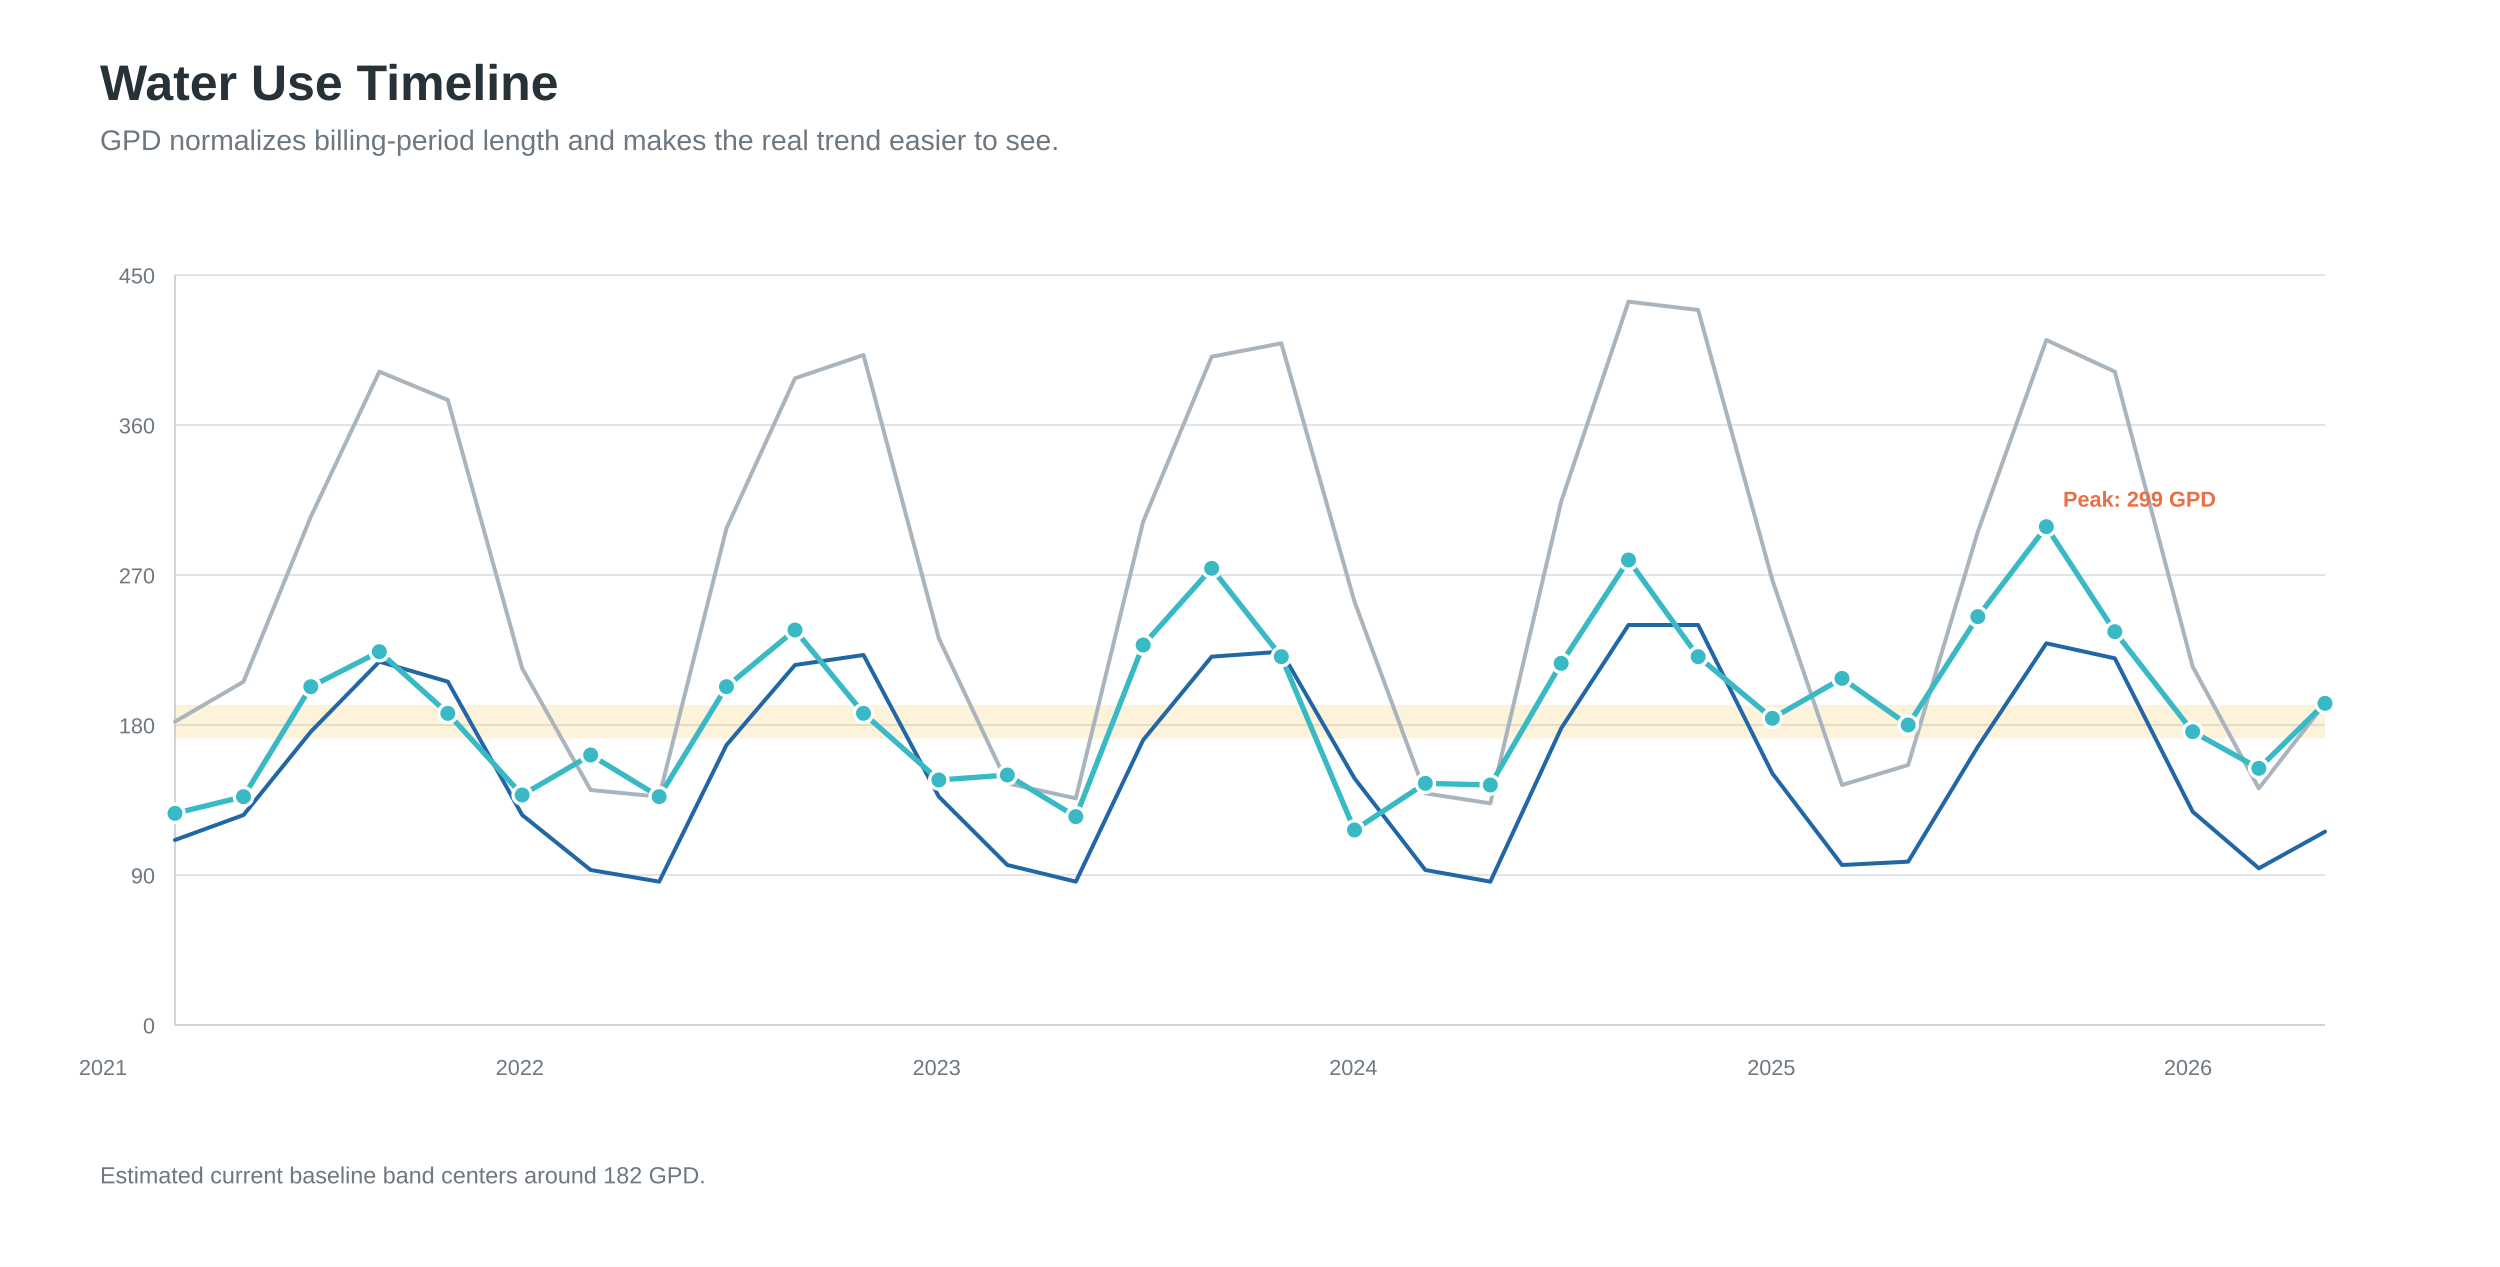
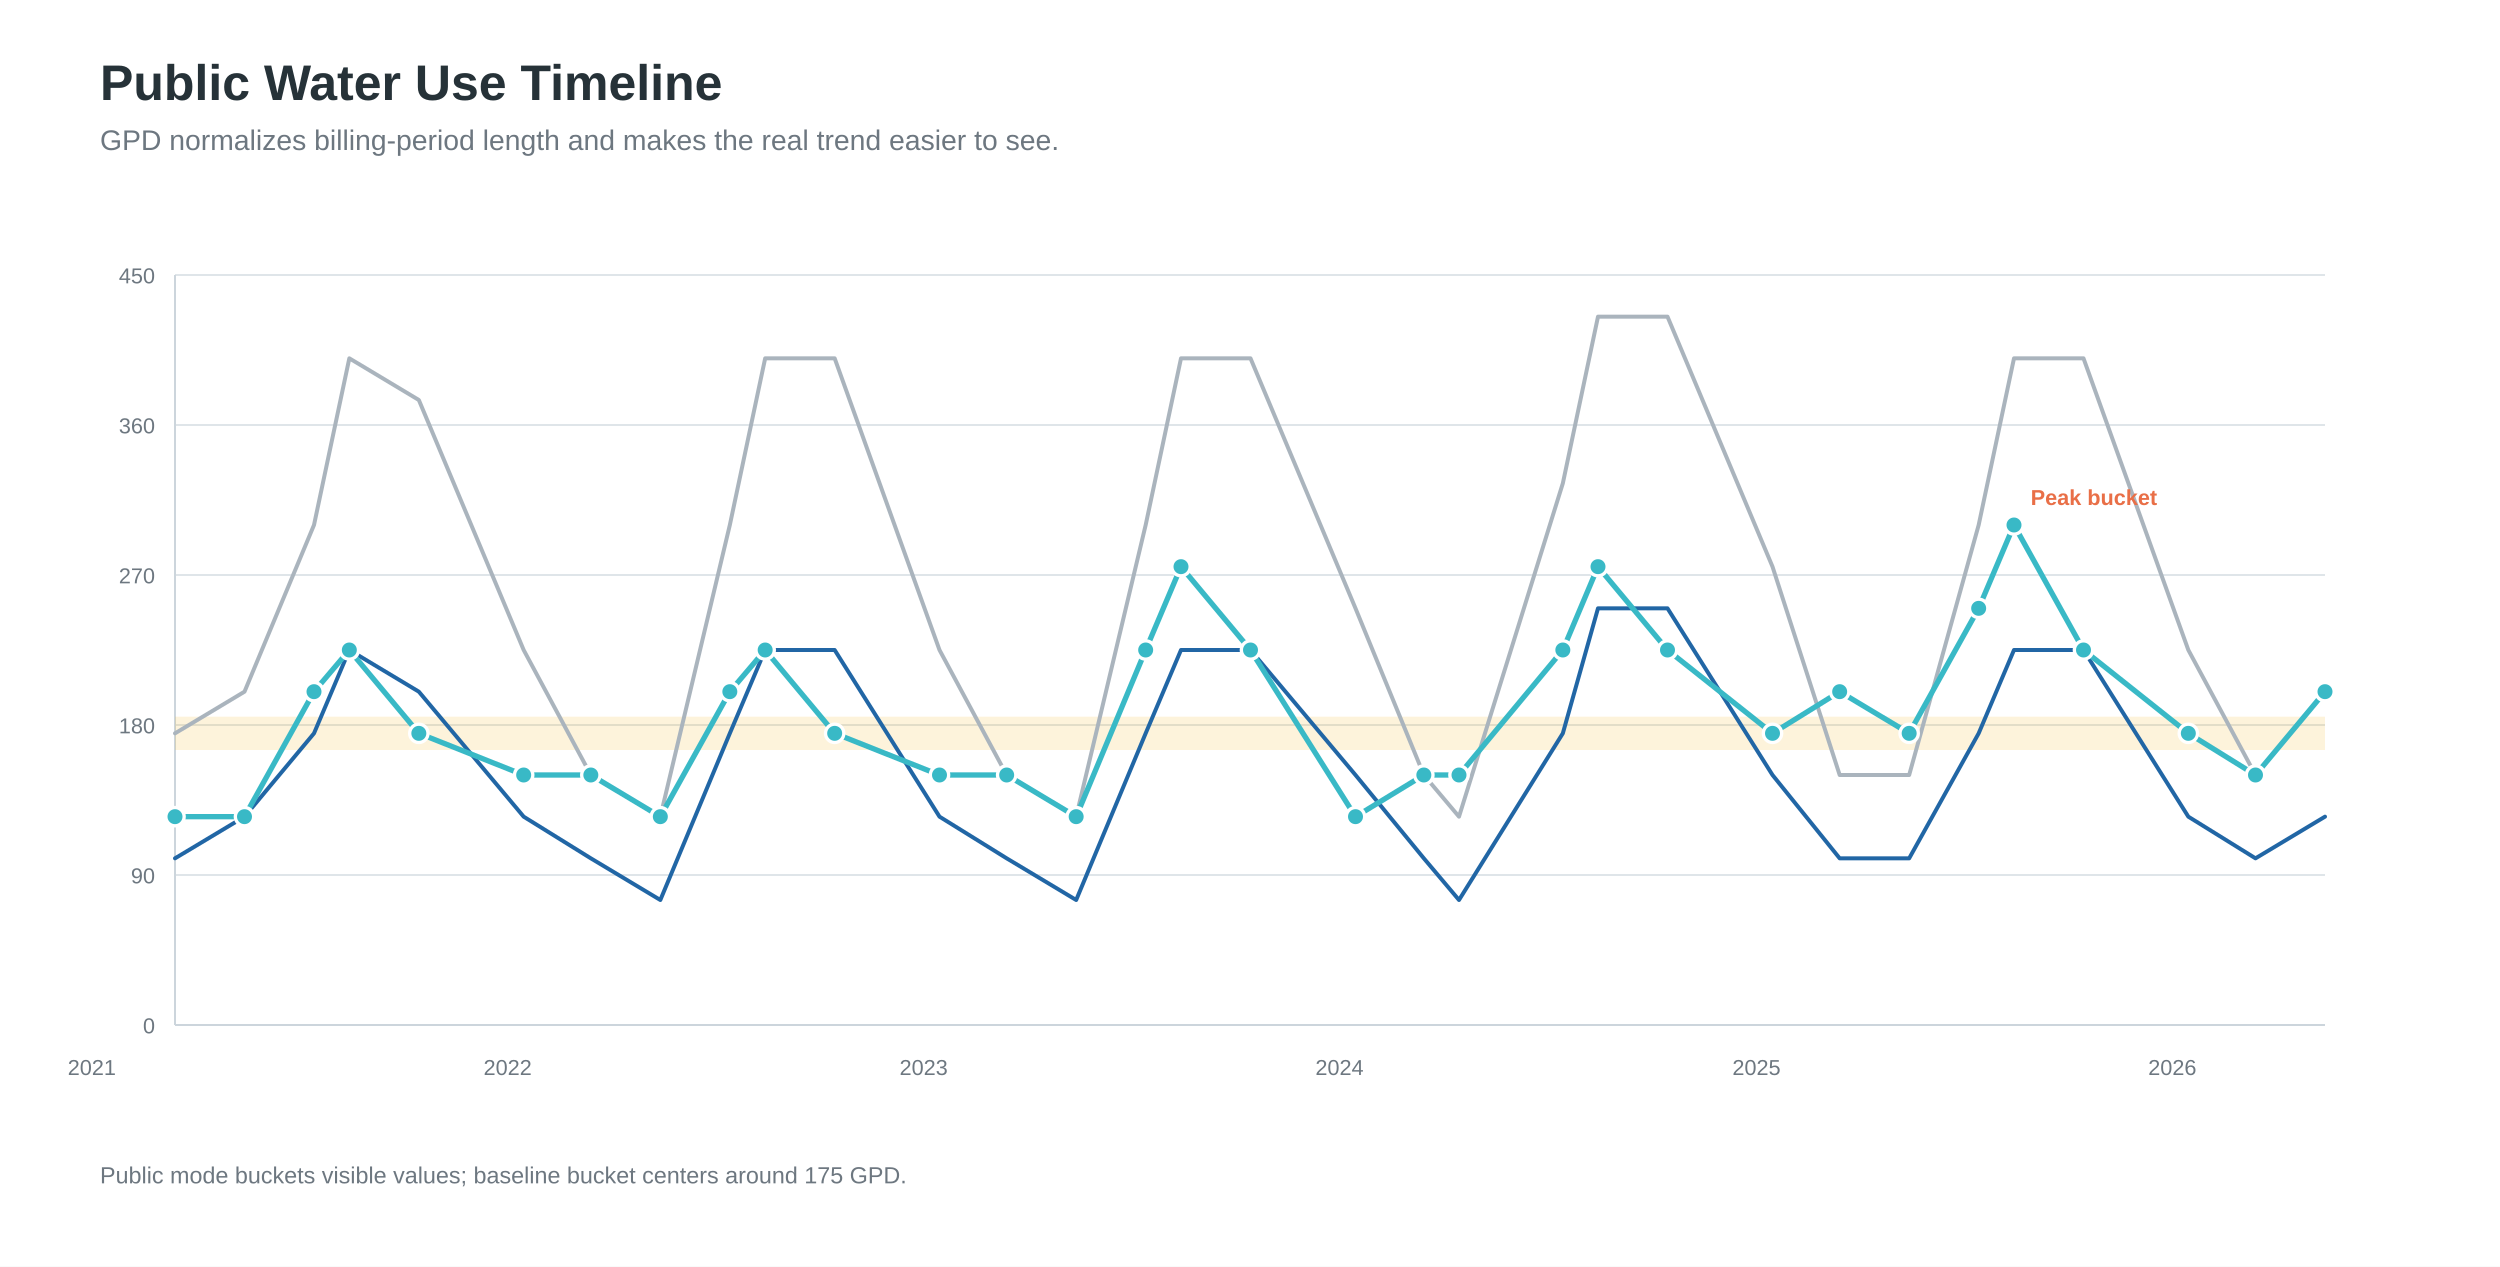
<svg xmlns="http://www.w3.org/2000/svg" width="1500" height="760" viewBox="0 0 1500 760">
  <rect width="100%" height="100%" fill="white" />
  <style>text{font-family:Arial,Helvetica,sans-serif;fill:#263238}.title{font-size:30px;font-weight:700}.sub{font-size:17px;fill:#6d7780}.small{font-size:13px;fill:#6d7780}.label{font-size:15px}.bold{font-weight:700}.grid{stroke:#e8edf1;stroke-width:1}.axis{stroke:#ccd5dc;stroke-width:1}.note{font-size:14px;fill:#6d7780}</style>
-   <text x="60.0" y="60.0" class="title" text-anchor="start">Water Use Timeline</text>
+   <text x="60.0" y="60.0" class="title" text-anchor="start">Public Water Use Timeline</text>
  <text x="60.0" y="90.0" class="sub" text-anchor="start">GPD normalizes billing-period length and makes the real trend easier to see.</text>
  <line x1="105.0" y1="615.0" x2="1395.0" y2="615.0" stroke="#d9e0e5" stroke-width="1" />
  <text x="93.0" y="620.0" class="small" text-anchor="end">0</text>
  <line x1="105.0" y1="525.0" x2="1395.0" y2="525.0" stroke="#d9e0e5" stroke-width="1" />
  <text x="93.0" y="530.0" class="small" text-anchor="end">90</text>
  <line x1="105.0" y1="435.0" x2="1395.0" y2="435.0" stroke="#d9e0e5" stroke-width="1" />
  <text x="93.0" y="440.0" class="small" text-anchor="end">180</text>
  <line x1="105.0" y1="345.0" x2="1395.0" y2="345.0" stroke="#d9e0e5" stroke-width="1" />
  <text x="93.0" y="350.0" class="small" text-anchor="end">270</text>
  <line x1="105.0" y1="255.0" x2="1395.0" y2="255.0" stroke="#d9e0e5" stroke-width="1" />
  <text x="93.0" y="260.0" class="small" text-anchor="end">360</text>
  <line x1="105.0" y1="165.0" x2="1395.0" y2="165.0" stroke="#d9e0e5" stroke-width="1" />
  <text x="93.0" y="170.0" class="small" text-anchor="end">450</text>
  <line x1="105.0" y1="615.0" x2="1395.0" y2="615.0" stroke="#ccd5dc" stroke-width="1.2" />
  <line x1="105.0" y1="165.0" x2="105.0" y2="615.0" stroke="#ccd5dc" stroke-width="1.2" />
-   <rect x="105.0" y="423.0" width="1290.0" height="20.0" rx="0" fill="#f2b31b" stroke="none" opacity="0.16" />
-   <path d="M 105.0 433.0 L 146.1 409.0 L 186.5 310.0 L 227.6 223.0 L 268.7 240.0 L 313.3 401.0 L 354.4 474.0 L 395.5 478.0 L 435.9 317.0 L 477.0 227.0 L 518.1 213.0 L 563.3 383.0 L 604.4 470.0 L 645.5 479.0 L 685.9 313.0 L 727.0 214.0 L 768.8 206.0 L 812.7 361.0 L 855.2 476.0 L 894.2 482.0 L 936.7 301.0 L 977.1 181.0 L 1018.9 186.0 L 1063.4 348.0 L 1105.2 471.0 L 1144.9 459.0 L 1186.7 319.0 L 1227.8 204.0 L 1268.9 223.0 L 1315.6 400.0 L 1355.3 473.0 L 1395.0 422.0" fill="none" stroke="#aab4bd" stroke-width="2.4" stroke-linejoin="round" stroke-linecap="round" />
-   <path d="M 105.0 504.0 L 146.1 489.0 L 186.5 439.0 L 227.6 397.0 L 268.7 409.0 L 313.3 489.0 L 354.4 522.0 L 395.5 529.0 L 435.9 447.0 L 477.0 399.0 L 518.1 393.0 L 563.3 478.0 L 604.4 519.0 L 645.5 529.0 L 685.9 444.0 L 727.0 394.0 L 768.8 391.0 L 812.7 467.0 L 855.2 522.0 L 894.2 529.0 L 936.7 437.0 L 977.1 375.0 L 1018.9 375.0 L 1063.4 464.0 L 1105.2 519.0 L 1144.9 517.0 L 1186.7 448.0 L 1227.8 386.0 L 1268.9 395.0 L 1315.6 487.0 L 1355.3 521.0 L 1395.0 499.0" fill="none" stroke="#2166a5" stroke-width="2.4" stroke-linejoin="round" stroke-linecap="round" />
-   <path d="M 105.0 488.0 L 146.1 478.0 L 186.5 412.0 L 227.6 391.0 L 268.7 428.0 L 313.3 477.0 L 354.4 453.0 L 395.5 478.0 L 435.9 412.0 L 477.0 378.0 L 518.1 428.0 L 563.3 468.0 L 604.4 465.0 L 645.5 490.0 L 685.9 387.0 L 727.0 341.0 L 768.8 394.0 L 812.7 498.0 L 855.2 470.0 L 894.2 471.0 L 936.7 398.0 L 977.1 336.0 L 1018.9 394.0 L 1063.4 431.0 L 1105.2 407.0 L 1144.9 435.0 L 1186.7 370.0 L 1227.8 316.0 L 1268.9 379.0 L 1315.6 439.0 L 1355.3 461.0 L 1395.0 422.0" fill="none" stroke="#39b9c6" stroke-width="3.2" stroke-linejoin="round" stroke-linecap="round" />
-   <circle cx="105.0" cy="488.0" r="5.5" fill="#39b9c6" stroke="white" stroke-width="2" />
-   <circle cx="146.1" cy="478.0" r="5.5" fill="#39b9c6" stroke="white" stroke-width="2" />
-   <circle cx="186.5" cy="412.0" r="5.5" fill="#39b9c6" stroke="white" stroke-width="2" />
-   <circle cx="227.6" cy="391.0" r="5.5" fill="#39b9c6" stroke="white" stroke-width="2" />
-   <circle cx="268.7" cy="428.0" r="5.5" fill="#39b9c6" stroke="white" stroke-width="2" />
-   <circle cx="313.3" cy="477.0" r="5.5" fill="#39b9c6" stroke="white" stroke-width="2" />
-   <circle cx="354.4" cy="453.0" r="5.5" fill="#39b9c6" stroke="white" stroke-width="2" />
-   <circle cx="395.5" cy="478.0" r="5.5" fill="#39b9c6" stroke="white" stroke-width="2" />
-   <circle cx="435.9" cy="412.0" r="5.5" fill="#39b9c6" stroke="white" stroke-width="2" />
-   <circle cx="477.0" cy="378.0" r="5.5" fill="#39b9c6" stroke="white" stroke-width="2" />
-   <circle cx="518.1" cy="428.0" r="5.5" fill="#39b9c6" stroke="white" stroke-width="2" />
-   <circle cx="563.3" cy="468.0" r="5.5" fill="#39b9c6" stroke="white" stroke-width="2" />
-   <circle cx="604.4" cy="465.0" r="5.5" fill="#39b9c6" stroke="white" stroke-width="2" />
-   <circle cx="645.5" cy="490.0" r="5.5" fill="#39b9c6" stroke="white" stroke-width="2" />
-   <circle cx="685.9" cy="387.0" r="5.5" fill="#39b9c6" stroke="white" stroke-width="2" />
-   <circle cx="727.0" cy="341.0" r="5.5" fill="#39b9c6" stroke="white" stroke-width="2" />
-   <circle cx="768.8" cy="394.0" r="5.5" fill="#39b9c6" stroke="white" stroke-width="2" />
-   <circle cx="812.7" cy="498.0" r="5.5" fill="#39b9c6" stroke="white" stroke-width="2" />
-   <circle cx="855.2" cy="470.0" r="5.5" fill="#39b9c6" stroke="white" stroke-width="2" />
-   <circle cx="894.2" cy="471.0" r="5.5" fill="#39b9c6" stroke="white" stroke-width="2" />
-   <circle cx="936.7" cy="398.0" r="5.5" fill="#39b9c6" stroke="white" stroke-width="2" />
-   <circle cx="977.1" cy="336.0" r="5.5" fill="#39b9c6" stroke="white" stroke-width="2" />
-   <circle cx="1018.9" cy="394.0" r="5.5" fill="#39b9c6" stroke="white" stroke-width="2" />
-   <circle cx="1063.4" cy="431.0" r="5.5" fill="#39b9c6" stroke="white" stroke-width="2" />
-   <circle cx="1105.2" cy="407.0" r="5.5" fill="#39b9c6" stroke="white" stroke-width="2" />
-   <circle cx="1144.9" cy="435.0" r="5.5" fill="#39b9c6" stroke="white" stroke-width="2" />
-   <circle cx="1186.7" cy="370.0" r="5.5" fill="#39b9c6" stroke="white" stroke-width="2" />
-   <circle cx="1227.8" cy="316.0" r="5.5" fill="#39b9c6" stroke="white" stroke-width="2" />
-   <circle cx="1268.9" cy="379.0" r="5.5" fill="#39b9c6" stroke="white" stroke-width="2" />
-   <circle cx="1315.6" cy="439.0" r="5.5" fill="#39b9c6" stroke="white" stroke-width="2" />
-   <circle cx="1355.3" cy="461.0" r="5.5" fill="#39b9c6" stroke="white" stroke-width="2" />
-   <circle cx="1395.0" cy="422.0" r="5.5" fill="#39b9c6" stroke="white" stroke-width="2" />
-   <text x="1237.8" y="304.0" class="small" text-anchor="start" style="fill:#e96f47;font-weight:700">Peak: 299 GPD</text>
-   <text x="61.8" y="645.0" class="small" text-anchor="middle">2021</text>
-   <text x="311.9" y="645.0" class="small" text-anchor="middle">2022</text>
-   <text x="562.0" y="645.0" class="small" text-anchor="middle">2023</text>
-   <text x="812.0" y="645.0" class="small" text-anchor="middle">2024</text>
-   <text x="1062.8" y="645.0" class="small" text-anchor="middle">2025</text>
-   <text x="1312.8" y="645.0" class="small" text-anchor="middle">2026</text>
-   <text x="60.0" y="710.0" class="note" text-anchor="start">Estimated current baseline band centers around 182 GPD.</text>
+   <rect x="105.0" y="430.0" width="1290.0" height="20.0" rx="0" fill="#f2b31b" stroke="none" opacity="0.16" />
+   <path d="M 105.0 440.0 L 146.7 415.0 L 188.4 315.0 L 209.6 215.0 L 251.3 240.0 L 314.2 390.0 L 354.5 465.0 L 396.2 490.0 L 437.9 315.0 L 459.1 215.0 L 500.8 215.0 L 563.7 390.0 L 604.0 465.0 L 645.7 490.0 L 687.4 315.0 L 708.6 215.0 L 750.3 215.0 L 813.3 365.0 L 854.3 465.0 L 875.4 490.0 L 937.7 290.0 L 958.8 190.0 L 1000.5 190.0 L 1063.5 340.0 L 1103.8 465.0 L 1145.5 465.0 L 1187.2 315.0 L 1208.4 215.0 L 1250.1 215.0 L 1313.0 390.0 L 1353.3 465.0 L 1395.0 415.0" fill="none" stroke="#aab4bd" stroke-width="2.4" stroke-linejoin="round" stroke-linecap="round" />
+   <path d="M 105.0 515.0 L 146.7 490.0 L 188.4 440.0 L 209.6 390.0 L 251.3 415.0 L 314.2 490.0 L 354.5 515.0 L 396.2 540.0 L 437.9 440.0 L 459.1 390.0 L 500.8 390.0 L 563.7 490.0 L 604.0 515.0 L 645.7 540.0 L 687.4 440.0 L 708.6 390.0 L 750.3 390.0 L 813.3 465.0 L 854.3 515.0 L 875.4 540.0 L 937.7 440.0 L 958.8 365.0 L 1000.5 365.0 L 1063.5 465.0 L 1103.8 515.0 L 1145.5 515.0 L 1187.2 440.0 L 1208.4 390.0 L 1250.1 390.0 L 1313.0 490.0 L 1353.3 515.0 L 1395.0 490.0" fill="none" stroke="#2166a5" stroke-width="2.4" stroke-linejoin="round" stroke-linecap="round" />
+   <path d="M 105.0 490.0 L 146.7 490.0 L 188.4 415.0 L 209.6 390.0 L 251.3 440.0 L 314.2 465.0 L 354.5 465.0 L 396.2 490.0 L 437.9 415.0 L 459.1 390.0 L 500.8 440.0 L 563.7 465.0 L 604.0 465.0 L 645.7 490.0 L 687.4 390.0 L 708.6 340.0 L 750.3 390.0 L 813.3 490.0 L 854.3 465.0 L 875.4 465.0 L 937.7 390.0 L 958.8 340.0 L 1000.5 390.0 L 1063.5 440.0 L 1103.8 415.0 L 1145.5 440.0 L 1187.2 365.0 L 1208.4 315.0 L 1250.1 390.0 L 1313.0 440.0 L 1353.3 465.0 L 1395.0 415.0" fill="none" stroke="#39b9c6" stroke-width="3.2" stroke-linejoin="round" stroke-linecap="round" />
+   <circle cx="105.0" cy="490.0" r="5.5" fill="#39b9c6" stroke="white" stroke-width="2" />
+   <circle cx="146.7" cy="490.0" r="5.5" fill="#39b9c6" stroke="white" stroke-width="2" />
+   <circle cx="188.4" cy="415.0" r="5.5" fill="#39b9c6" stroke="white" stroke-width="2" />
+   <circle cx="209.6" cy="390.0" r="5.5" fill="#39b9c6" stroke="white" stroke-width="2" />
+   <circle cx="251.3" cy="440.0" r="5.5" fill="#39b9c6" stroke="white" stroke-width="2" />
+   <circle cx="314.2" cy="465.0" r="5.5" fill="#39b9c6" stroke="white" stroke-width="2" />
+   <circle cx="354.5" cy="465.0" r="5.5" fill="#39b9c6" stroke="white" stroke-width="2" />
+   <circle cx="396.2" cy="490.0" r="5.5" fill="#39b9c6" stroke="white" stroke-width="2" />
+   <circle cx="437.9" cy="415.0" r="5.5" fill="#39b9c6" stroke="white" stroke-width="2" />
+   <circle cx="459.1" cy="390.0" r="5.5" fill="#39b9c6" stroke="white" stroke-width="2" />
+   <circle cx="500.8" cy="440.0" r="5.5" fill="#39b9c6" stroke="white" stroke-width="2" />
+   <circle cx="563.7" cy="465.0" r="5.5" fill="#39b9c6" stroke="white" stroke-width="2" />
+   <circle cx="604.0" cy="465.0" r="5.5" fill="#39b9c6" stroke="white" stroke-width="2" />
+   <circle cx="645.7" cy="490.0" r="5.5" fill="#39b9c6" stroke="white" stroke-width="2" />
+   <circle cx="687.4" cy="390.0" r="5.5" fill="#39b9c6" stroke="white" stroke-width="2" />
+   <circle cx="708.6" cy="340.0" r="5.5" fill="#39b9c6" stroke="white" stroke-width="2" />
+   <circle cx="750.3" cy="390.0" r="5.5" fill="#39b9c6" stroke="white" stroke-width="2" />
+   <circle cx="813.3" cy="490.0" r="5.5" fill="#39b9c6" stroke="white" stroke-width="2" />
+   <circle cx="854.3" cy="465.0" r="5.5" fill="#39b9c6" stroke="white" stroke-width="2" />
+   <circle cx="875.4" cy="465.0" r="5.5" fill="#39b9c6" stroke="white" stroke-width="2" />
+   <circle cx="937.7" cy="390.0" r="5.5" fill="#39b9c6" stroke="white" stroke-width="2" />
+   <circle cx="958.8" cy="340.0" r="5.5" fill="#39b9c6" stroke="white" stroke-width="2" />
+   <circle cx="1000.5" cy="390.0" r="5.5" fill="#39b9c6" stroke="white" stroke-width="2" />
+   <circle cx="1063.5" cy="440.0" r="5.5" fill="#39b9c6" stroke="white" stroke-width="2" />
+   <circle cx="1103.8" cy="415.0" r="5.5" fill="#39b9c6" stroke="white" stroke-width="2" />
+   <circle cx="1145.5" cy="440.0" r="5.5" fill="#39b9c6" stroke="white" stroke-width="2" />
+   <circle cx="1187.2" cy="365.0" r="5.5" fill="#39b9c6" stroke="white" stroke-width="2" />
+   <circle cx="1208.4" cy="315.0" r="5.5" fill="#39b9c6" stroke="white" stroke-width="2" />
+   <circle cx="1250.1" cy="390.0" r="5.5" fill="#39b9c6" stroke="white" stroke-width="2" />
+   <circle cx="1313.0" cy="440.0" r="5.5" fill="#39b9c6" stroke="white" stroke-width="2" />
+   <circle cx="1353.3" cy="465.0" r="5.5" fill="#39b9c6" stroke="white" stroke-width="2" />
+   <circle cx="1395.0" cy="415.0" r="5.5" fill="#39b9c6" stroke="white" stroke-width="2" />
+   <text x="1218.4" y="303.0" class="small" text-anchor="start" style="fill:#e96f47;font-weight:700">Peak bucket</text>
+   <text x="55.1" y="645.0" class="small" text-anchor="middle">2021</text>
+   <text x="304.6" y="645.0" class="small" text-anchor="middle">2022</text>
+   <text x="554.2" y="645.0" class="small" text-anchor="middle">2023</text>
+   <text x="803.7" y="645.0" class="small" text-anchor="middle">2024</text>
+   <text x="1053.9" y="645.0" class="small" text-anchor="middle">2025</text>
+   <text x="1303.4" y="645.0" class="small" text-anchor="middle">2026</text>
+   <text x="60.0" y="710.0" class="note" text-anchor="start">Public mode buckets visible values; baseline bucket centers around 175 GPD.</text>
</svg>
